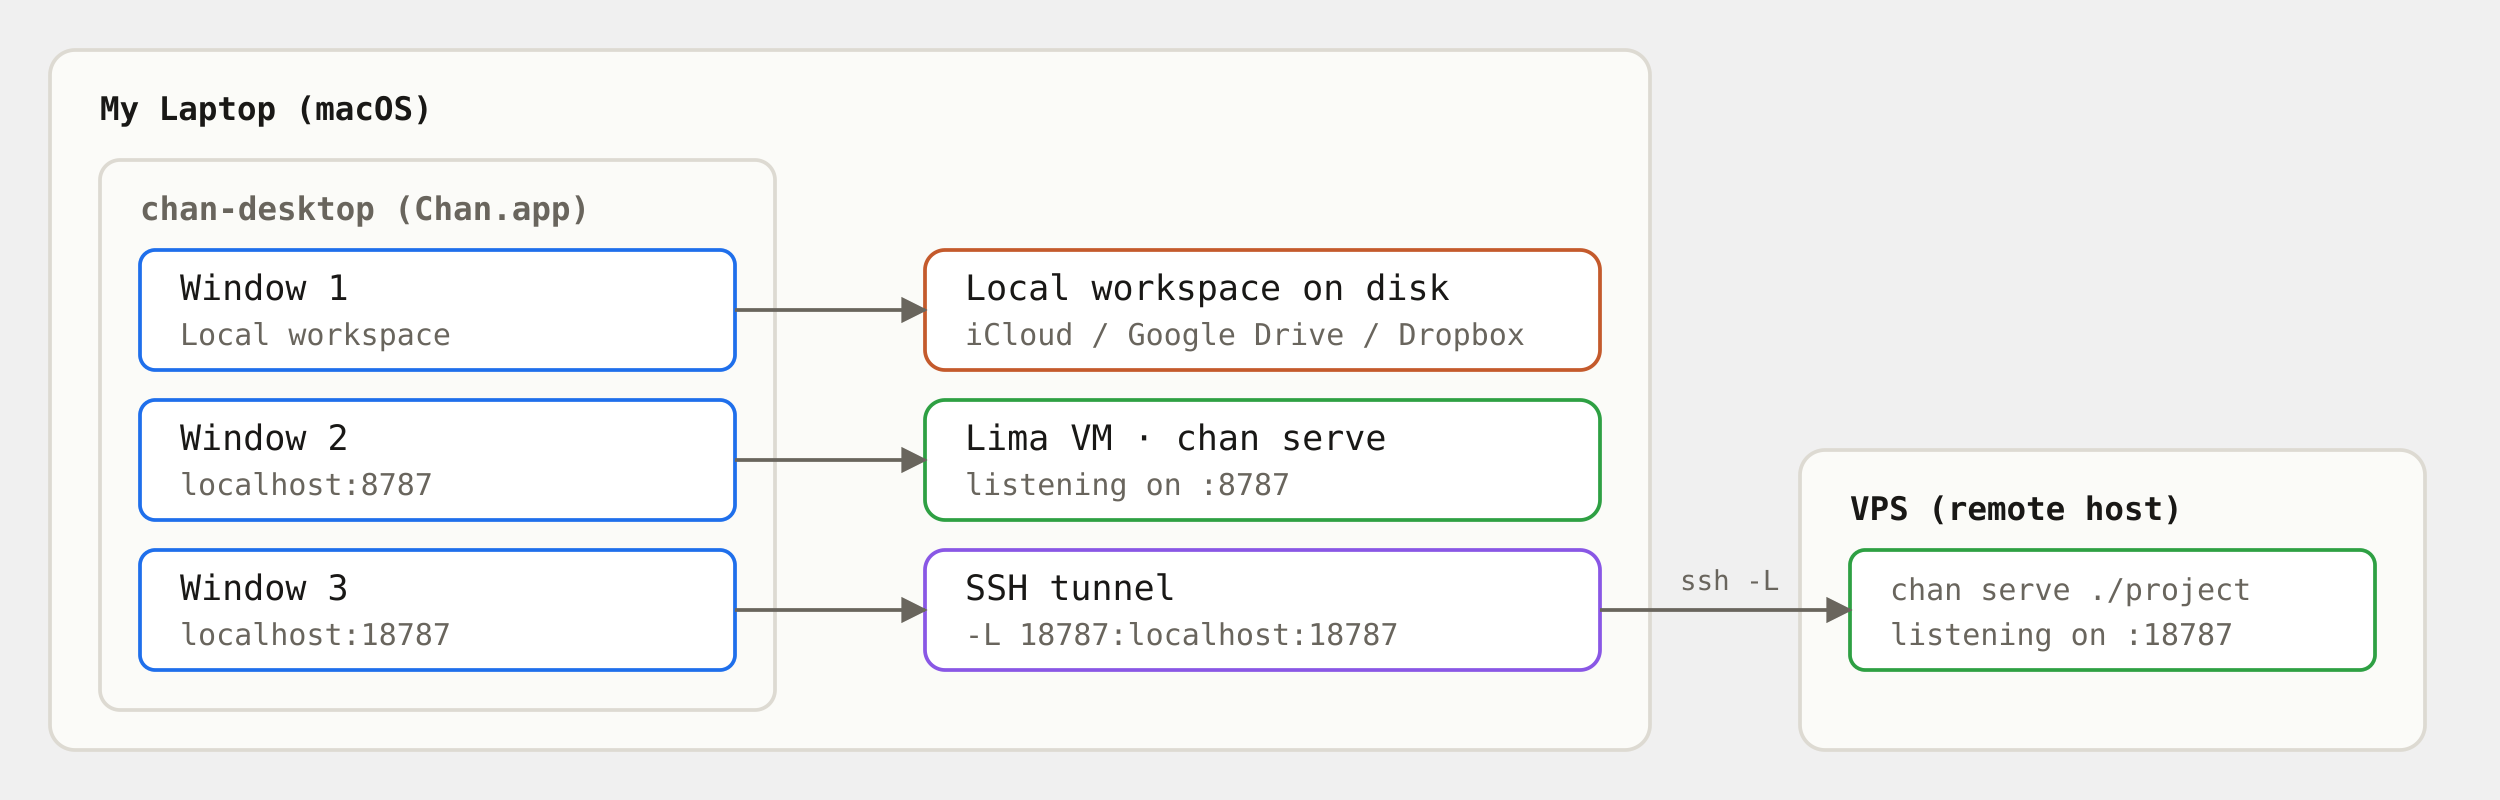
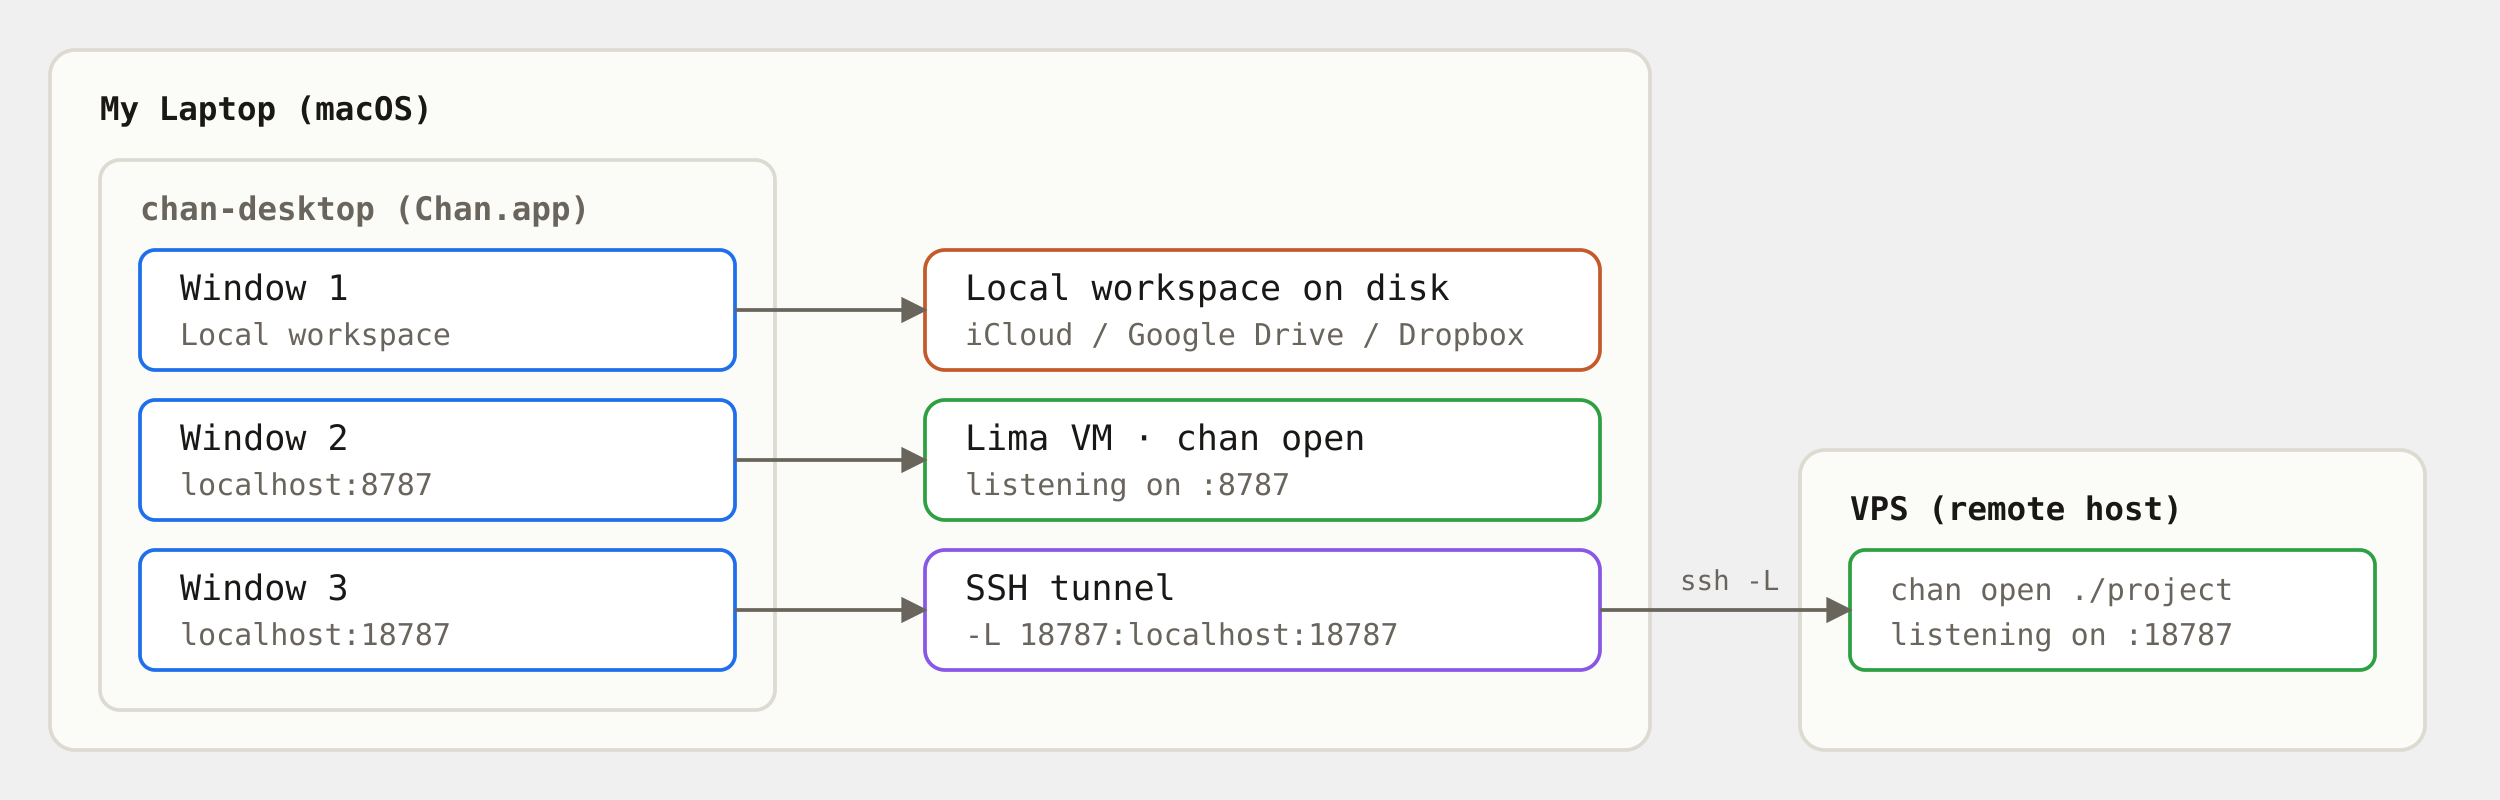
<svg xmlns="http://www.w3.org/2000/svg" viewBox="0 0 1000 320" role="img" aria-labelledby="arch-title arch-desc" font-family="ui-monospace, SFMono-Regular, Menlo, Consolas, monospace">
  <style>
    .label { fill: #191816; font-size: 14px; }
    .sub   { fill: #69655d; font-size: 12px; }
    .edge  { stroke: #69655d; stroke-width: 1.5; fill: none; }
    .edgelabel { fill: #69655d; font-size: 11px; }
    .panel { fill: #ffffff; stroke: #dddad2; stroke-width: 1.5; }
    .group { fill: #fbfbf8; stroke: #dddad2; stroke-width: 1.5; }
    .win   { fill: #fff; stroke: #1f6feb; stroke-width: 1.5; }
    .serve { fill: #fff; stroke: #2ea043; stroke-width: 1.5; }
    .store { fill: #fff; stroke: #c45a2c; stroke-width: 1.5; }
    .net   { fill: #fff; stroke: #8957e5; stroke-width: 1.5; }
    .grouptitle { font-size: 13px; font-weight: 700; }
  </style>
  <defs>
    <marker id="arrow" viewBox="0 0 10 10" refX="9" refY="5" markerWidth="7" markerHeight="7" orient="auto-start-end">
      <path d="M0,0 L10,5 L0,10 z" fill="#69655d" />
    </marker>
  </defs>
  <rect class="group" x="20" y="20" width="640" height="280" rx="10" />
  <text class="grouptitle label" x="40" y="48">My Laptop (macOS)</text>
  <rect class="group" x="40" y="64" width="270" height="220" rx="8" />
  <text class="grouptitle sub" x="56" y="88">chan-desktop (Chan.app)</text>
  <rect class="win" x="56" y="100" width="238" height="48" rx="6" />
  <text class="label" x="72" y="120">Window 1</text>
  <text class="sub" x="72" y="138">Local workspace</text>
  <rect class="win" x="56" y="160" width="238" height="48" rx="6" />
  <text class="label" x="72" y="180">Window 2</text>
  <text class="sub" x="72" y="198">localhost:8787</text>
  <rect class="win" x="56" y="220" width="238" height="48" rx="6" />
  <text class="label" x="72" y="240">Window 3</text>
  <text class="sub" x="72" y="258">localhost:18787</text>
  <rect class="store" x="370" y="100" width="270" height="48" rx="8" />
  <text class="label" x="386" y="120">Local workspace on disk</text>
  <text class="sub" x="386" y="138">iCloud / Google Drive / Dropbox</text>
  <rect class="serve" x="370" y="160" width="270" height="48" rx="8" />
-   <text class="label" x="386" y="180">Lima VM · chan serve</text>
+   <text class="label" x="386" y="180">Lima VM · chan open</text>
  <text class="sub" x="386" y="198">listening on :8787</text>
  <rect class="net" x="370" y="220" width="270" height="48" rx="8" />
  <text class="label" x="386" y="240">SSH tunnel</text>
  <text class="sub" x="386" y="258">-L 18787:localhost:18787</text>
  <rect class="group" x="720" y="180" width="250" height="120" rx="10" />
  <text class="grouptitle label" x="740" y="208">VPS (remote host)</text>
  <rect class="serve" x="740" y="220" width="210" height="48" rx="6" />
-   <text class="sub" x="756" y="240">chan serve ./project</text>
+   <text class="sub" x="756" y="240">chan open ./project</text>
  <text class="sub" x="756" y="258">listening on :18787</text>
  <path class="edge" marker-end="url(#arrow)" d="M294,124 L370,124" />
  <path class="edge" marker-end="url(#arrow)" d="M294,184 L370,184" />
  <path class="edge" marker-end="url(#arrow)" d="M294,244 L370,244" />
  <path class="edge" marker-end="url(#arrow)" d="M640,244 L740,244" />
  <text class="edgelabel" x="672" y="236">ssh -L</text>
</svg>
